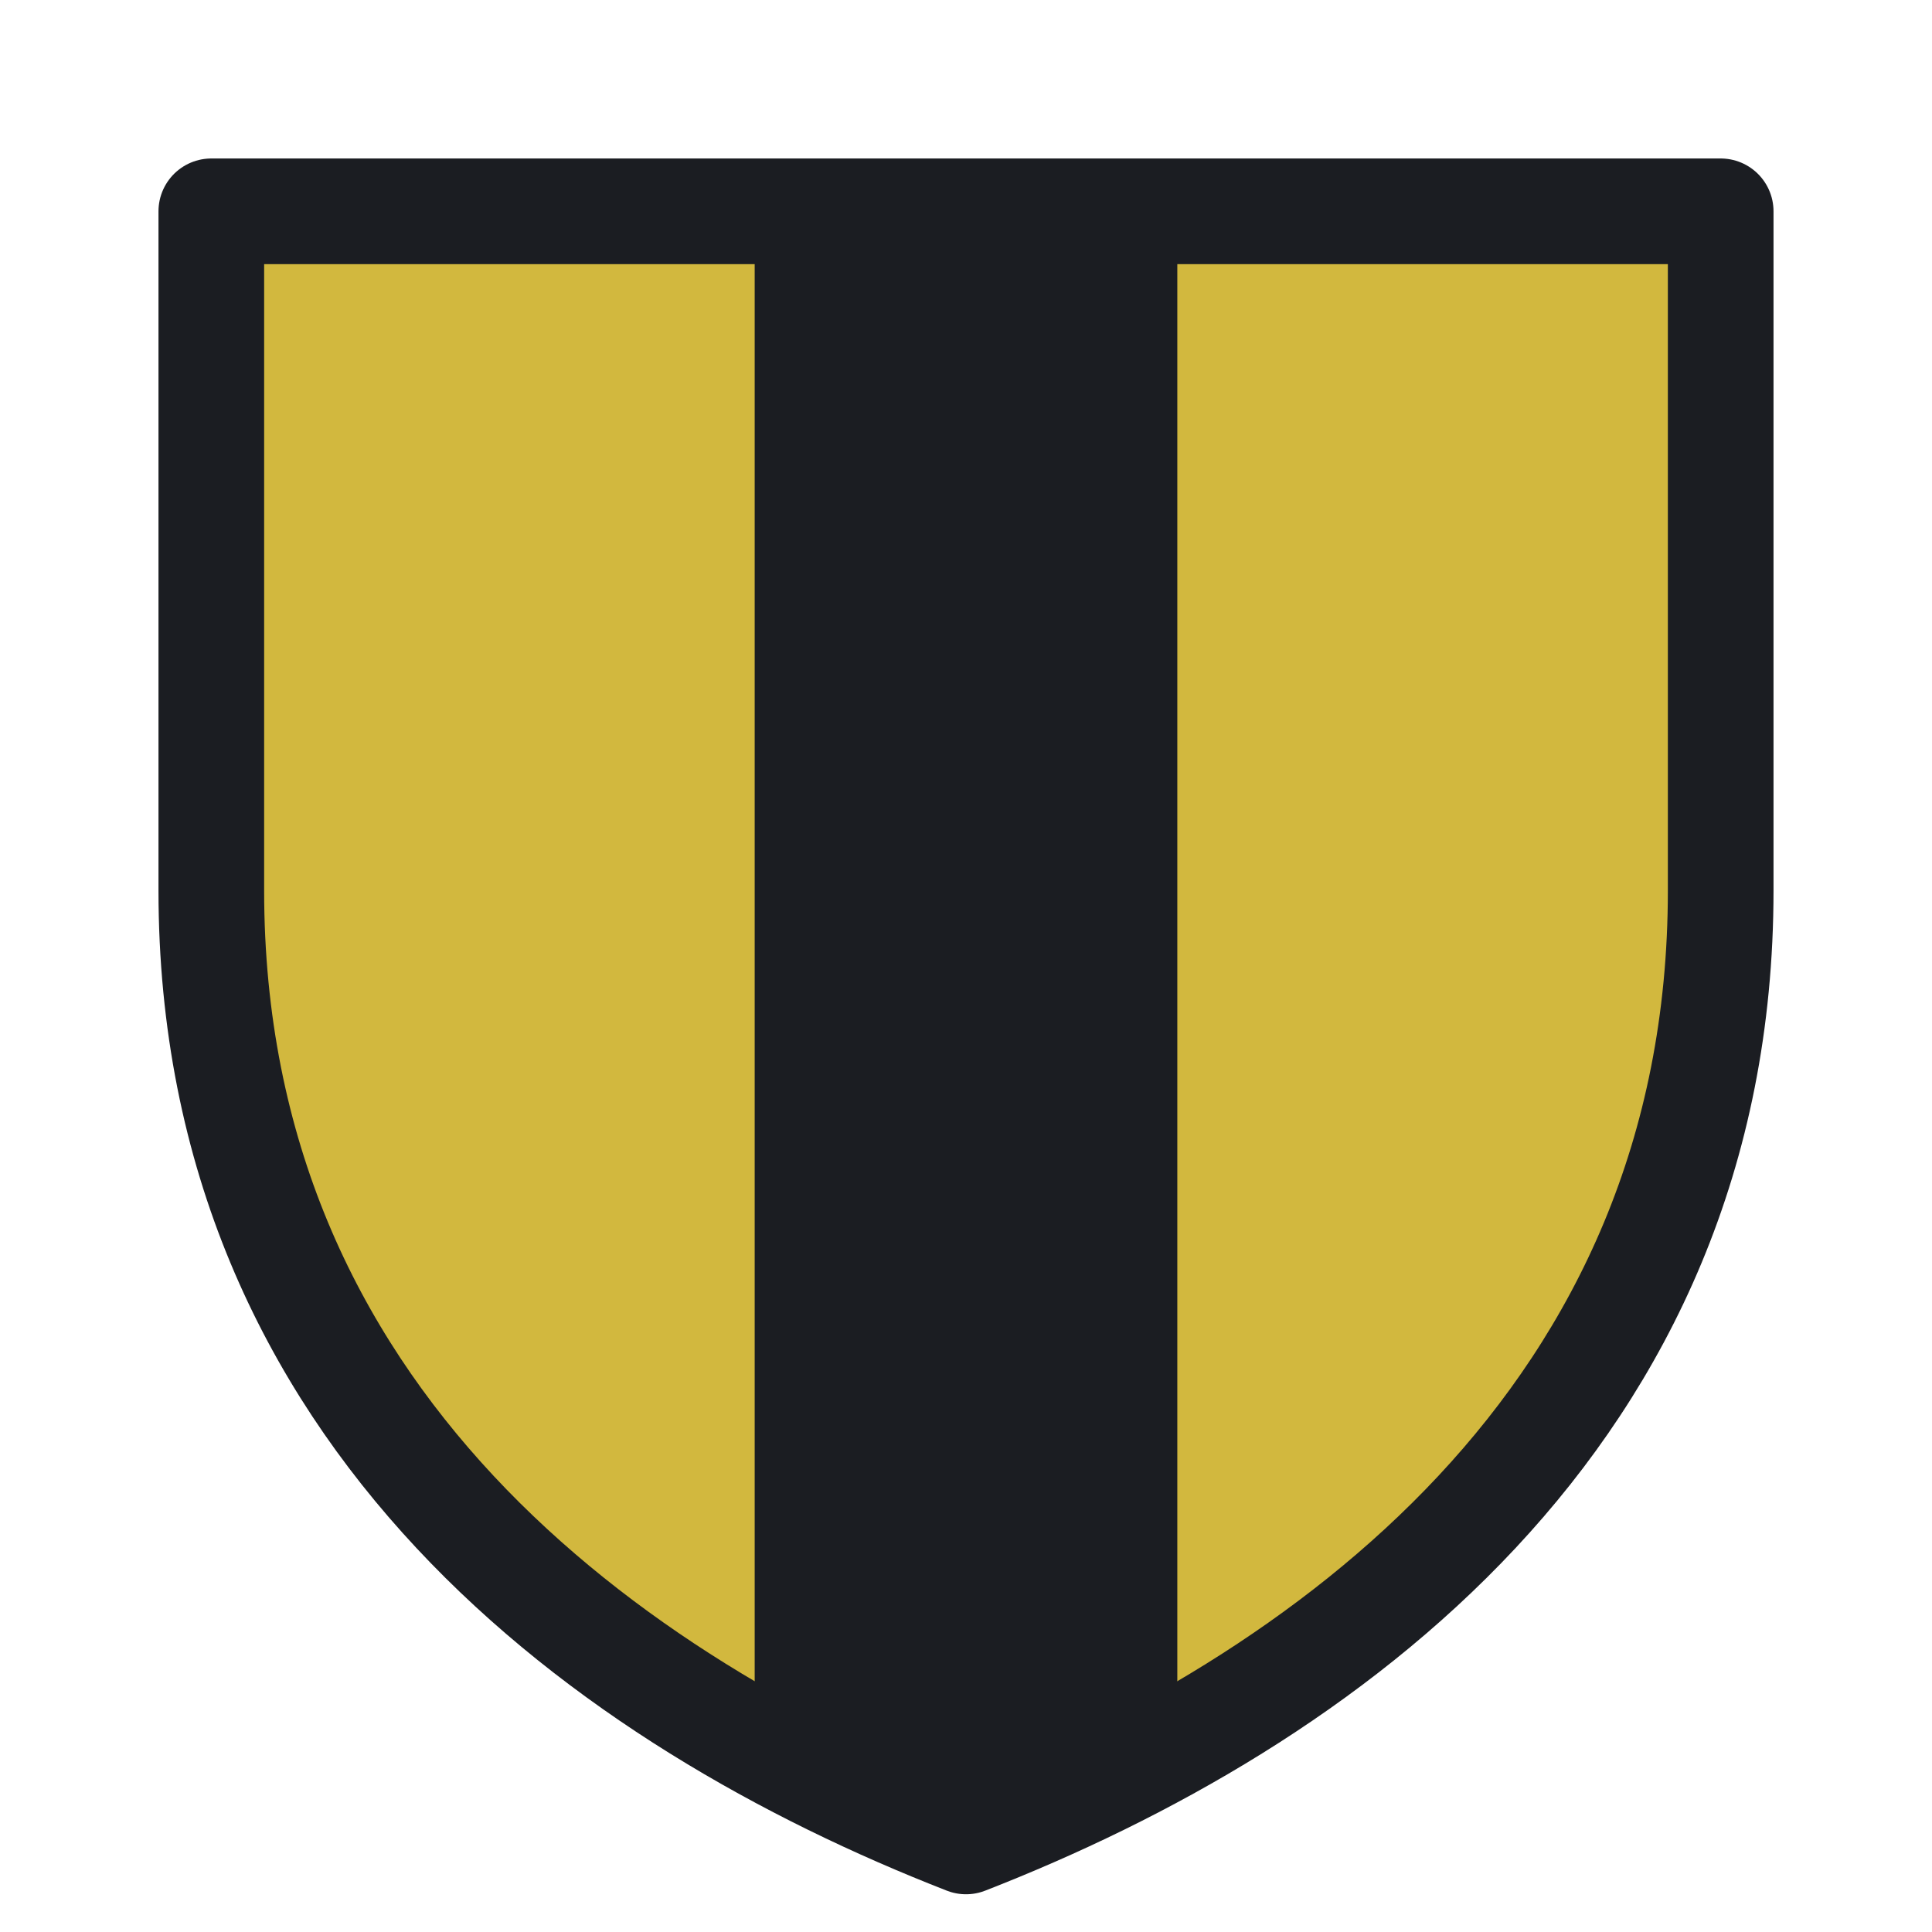
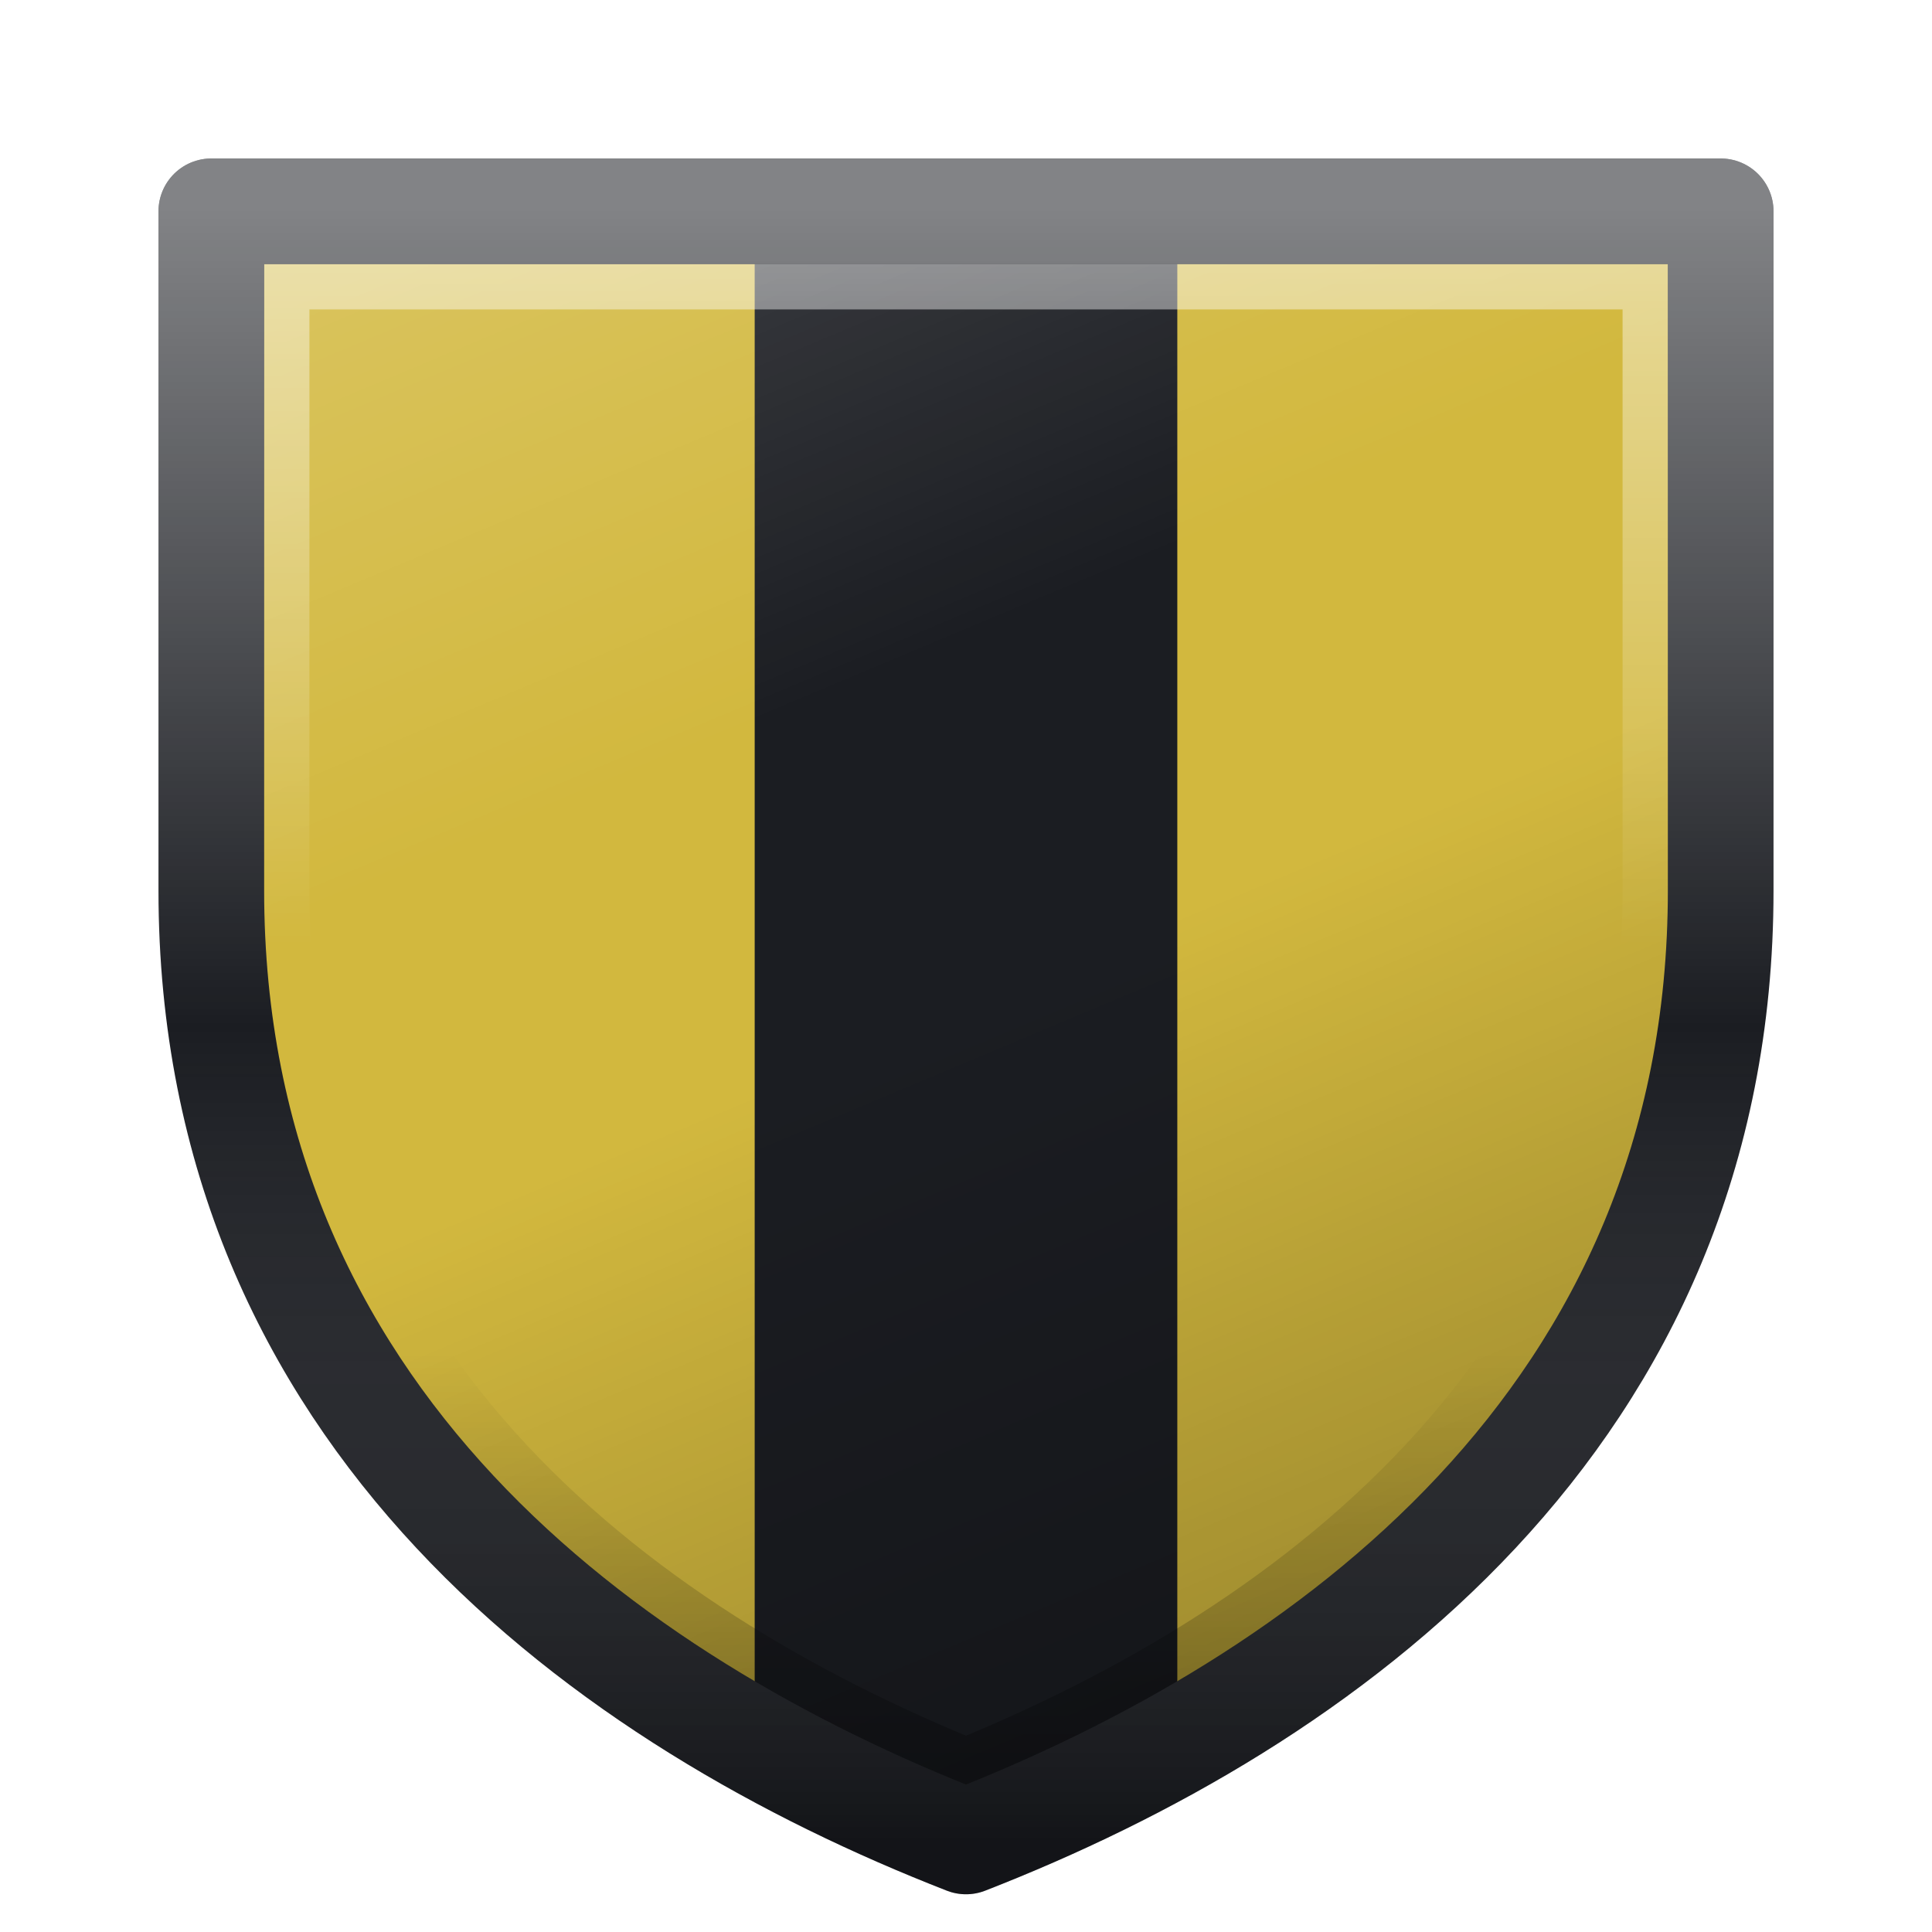
<svg xmlns="http://www.w3.org/2000/svg" viewBox="0 0 64 64" width="64" height="64">
  <defs>
    <clipPath id="c">
      <path d="M7 7h50v22.5c0 17.5-13.2 26.9-25 31.5C20.2 56.4 7 47 7 29.5Z" />
    </clipPath>
+     <linearGradient id="s" x1="0" y1="0" x2="0.42" y2="1">
+       <stop offset="0" stop-color="#fff" stop-opacity="0.26" />
+       <stop offset="0.46" stop-color="#fff" stop-opacity="0" />
+       <stop offset="0.62" stop-color="#000" stop-opacity="0" />
+       <stop offset="1" stop-color="#000" stop-opacity="0.26" />
+     </linearGradient>
+     <linearGradient id="b" x1="0" y1="0" x2="0" y2="1">
+       <stop offset="0" stop-color="#fff" stop-opacity="0.5" />
+       <stop offset="0.45" stop-color="#fff" stop-opacity="0" />
+       <stop offset="0.7" stop-color="#000" stop-opacity="0" />
+       <stop offset="1" stop-color="#000" stop-opacity="0.32" />
+     </linearGradient>
+     <linearGradient id="r" x1="0" y1="0" x2="0" y2="1">
+       <stop offset="0" stop-color="#fff" stop-opacity="0.45" />
+       <stop offset="0.5" stop-color="#fff" stop-opacity="0" />
+       <stop offset="1" stop-color="#000" stop-opacity="0.3" />
+     </linearGradient>
  </defs>
  <g clip-path="url(#c)">
    <rect width="64" height="64" fill="#d2b83e" />
    <rect x="25" y="0" width="14" height="64" fill="#1b1d22" />
+     <rect width="64" height="64" fill="url(#s)" />
+     <path d="M7 7h50v22.5c0 17.5-13.2 26.9-25 31.5C20.2 56.4 7 47 7 29.5Z" fill="none" stroke="url(#b)" stroke-width="6.5" />
  </g>
  <path d="M7 7h50v22.5c0 17.5-13.2 26.9-25 31.5C20.2 56.4 7 47 7 29.5Z" fill="none" stroke="#1b1d22" stroke-width="3.5" stroke-linejoin="round" />
+   <path d="M7 7h50v22.5c0 17.5-13.2 26.9-25 31.5C20.2 56.4 7 47 7 29.5Z" fill="none" stroke="url(#r)" stroke-width="3.5" stroke-linejoin="round" />
</svg>
